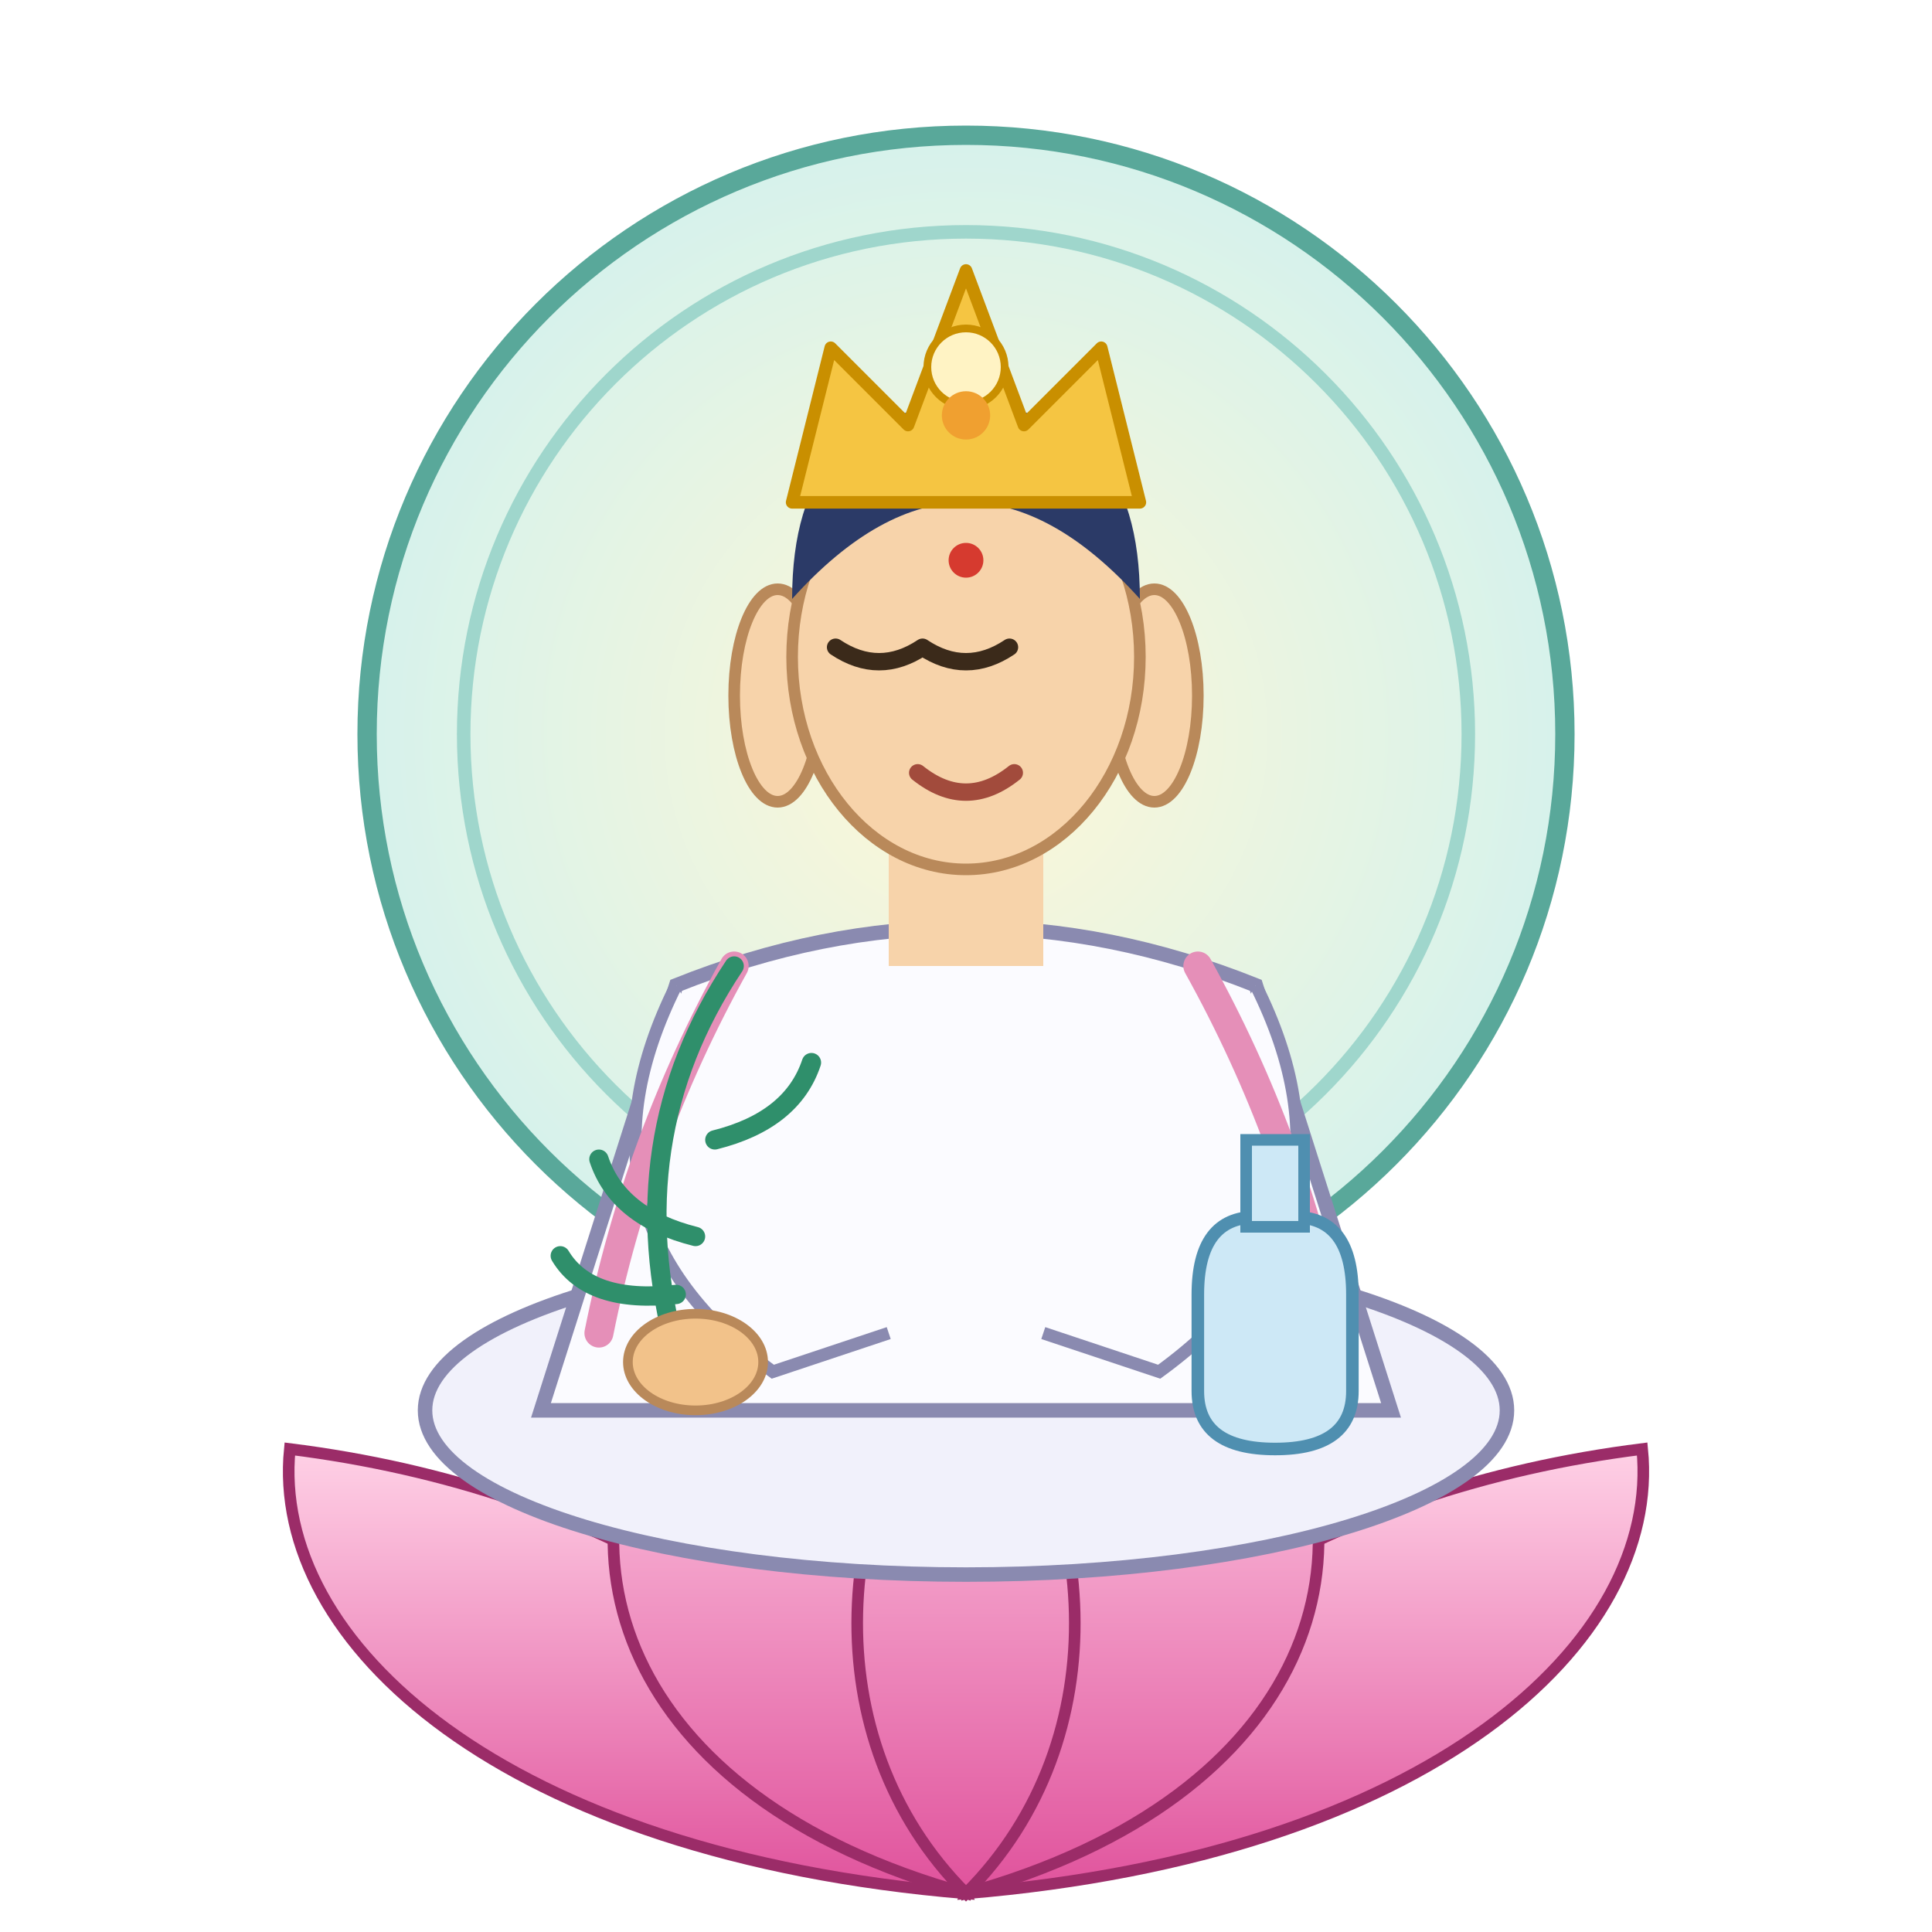
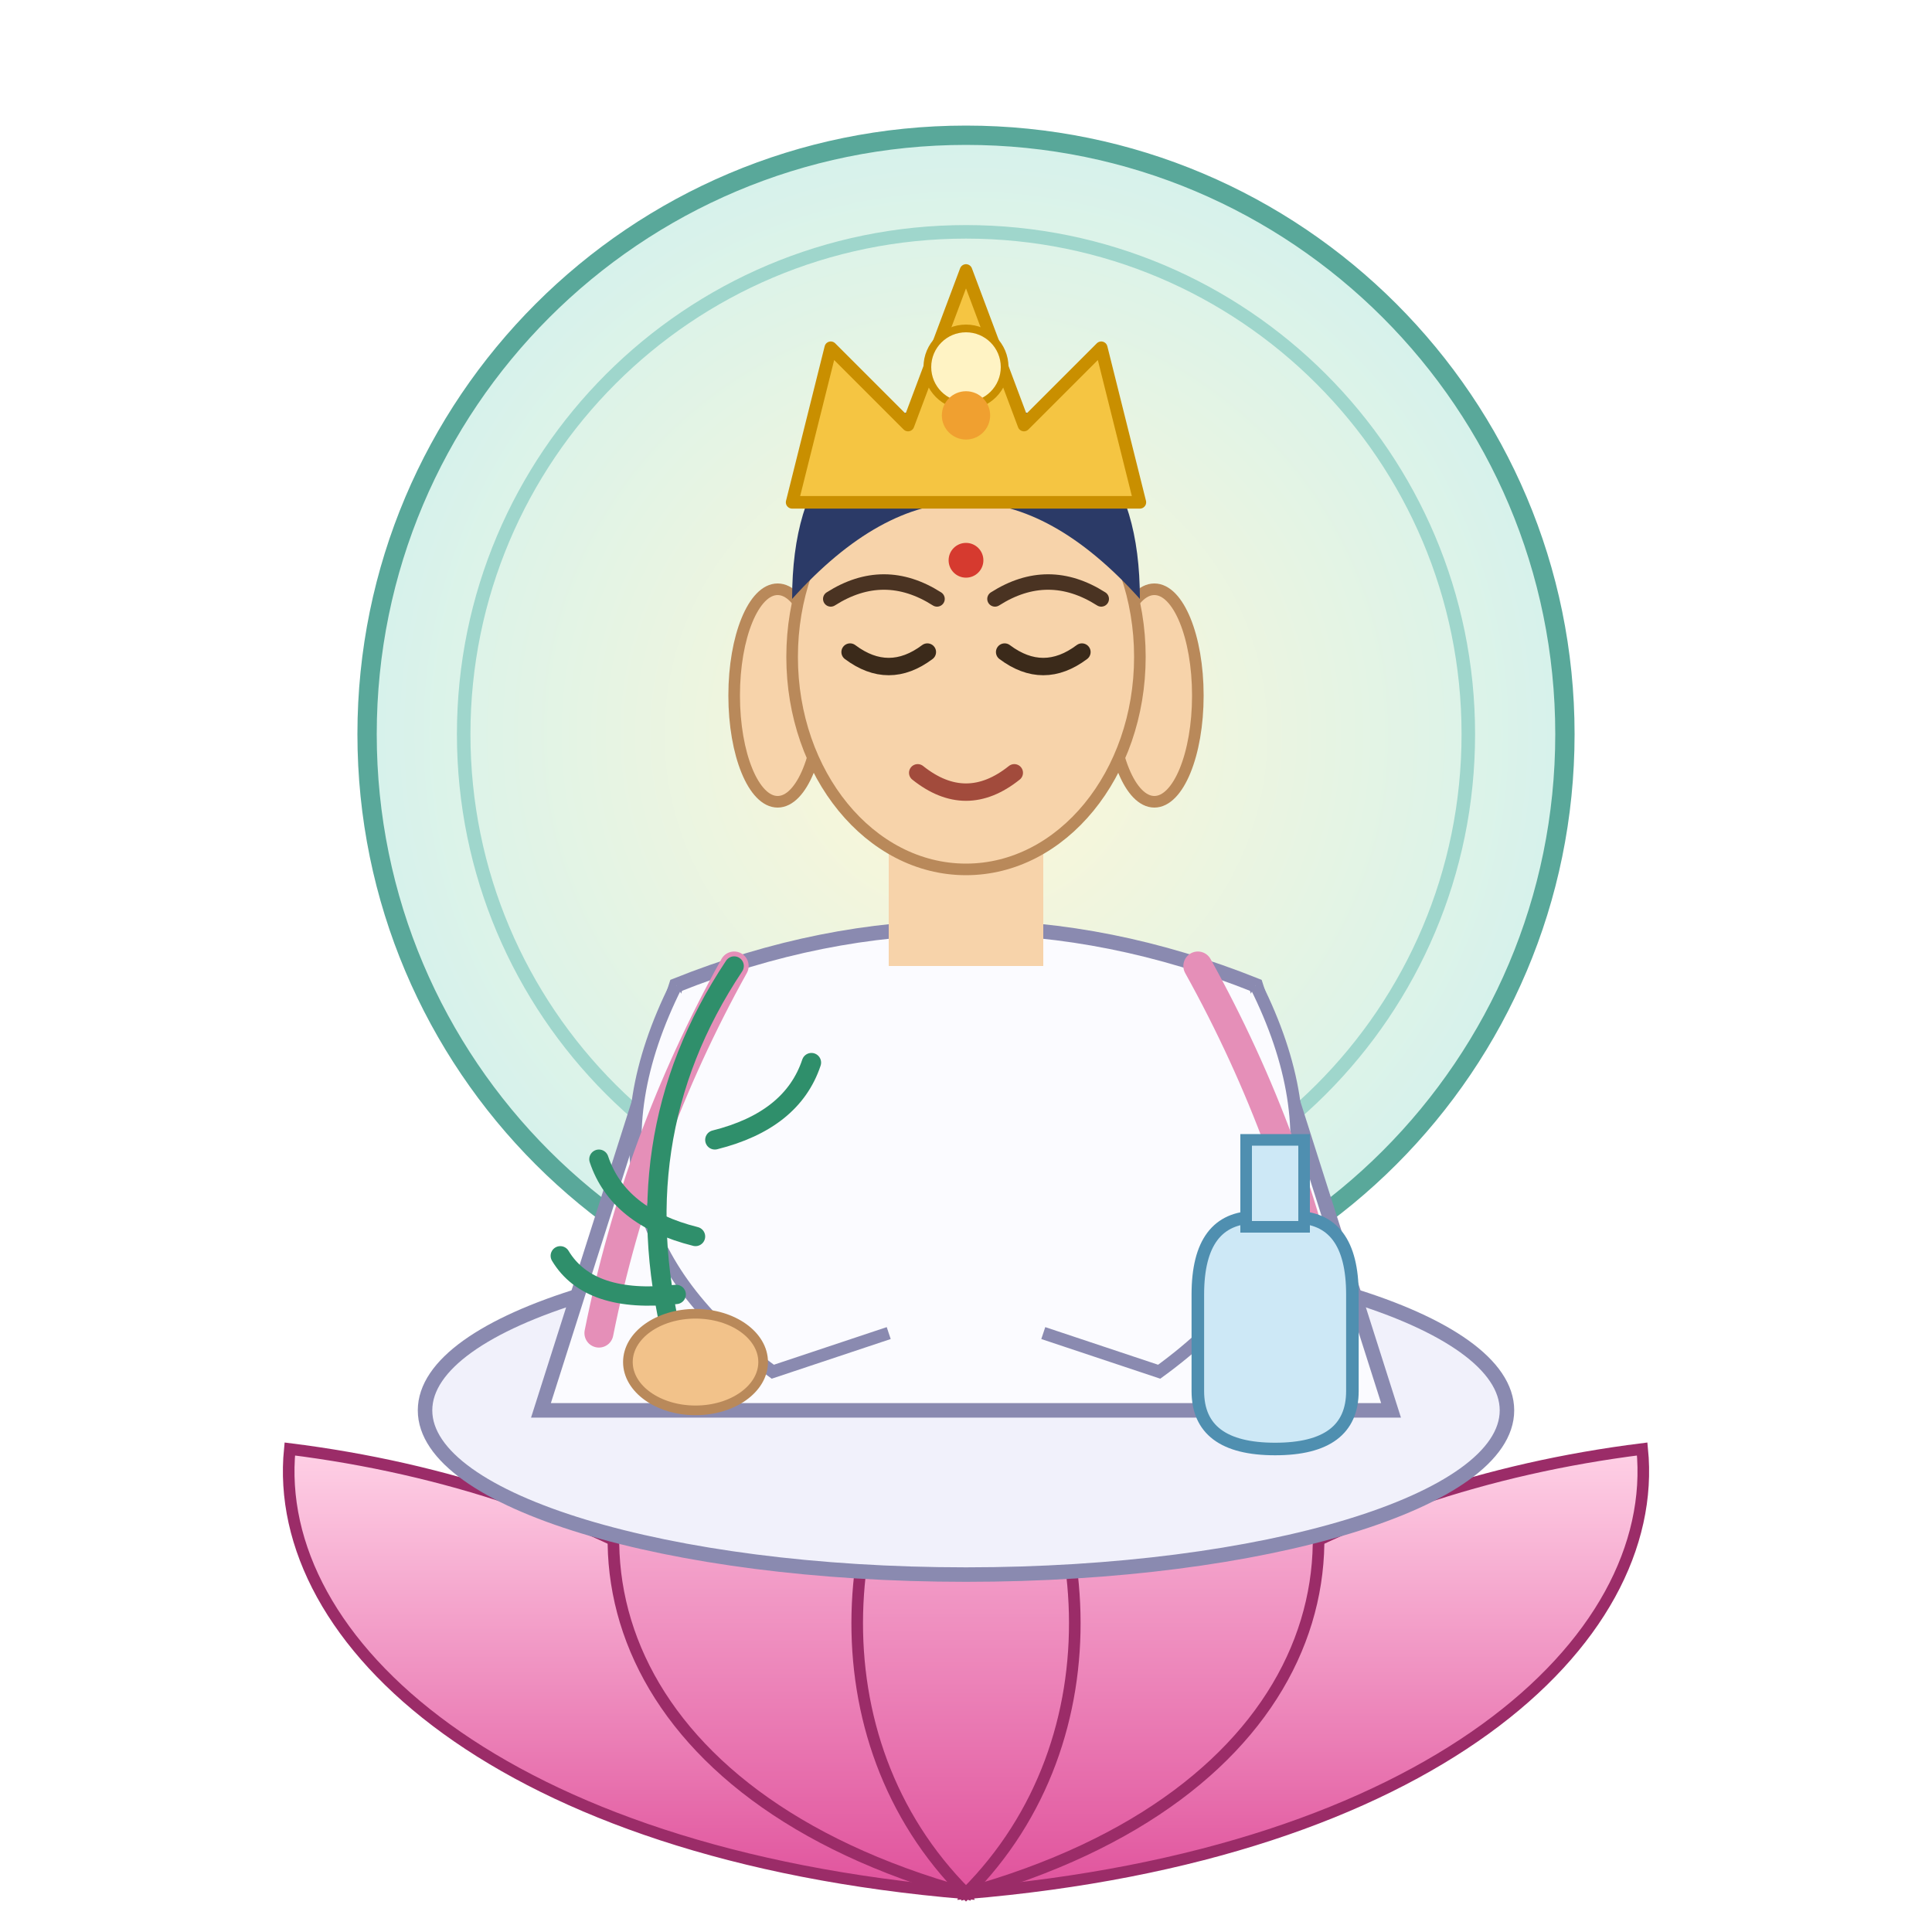
<svg xmlns="http://www.w3.org/2000/svg" viewBox="0 0 200 200" role="img" aria-label="Avalokiteshvara">
  <defs>
    <linearGradient id="lp" x1="0" y1="0" x2="0" y2="1">
      <stop offset="0" stop-color="#ffd1e6" />
      <stop offset="1" stop-color="#e0529c" />
    </linearGradient>
    <radialGradient id="halo">
      <stop offset="0" stop-color="#fff7d6" />
      <stop offset="1" stop-color="#d6f2ec" />
    </radialGradient>
  </defs>
  <circle cx="100" cy="76" r="62" fill="url(#halo)" stroke="#59a89a" stroke-width="2" />
  <circle cx="100" cy="76" r="52" fill="none" stroke="#9fd6cc" stroke-width="1.4" />
  <g stroke="#9b2c68" stroke-width="1.2" fill="url(#lp)">
    <path d="M100 196 C52 192 28 170 30 150 C62 154 90 170 100 196Z" />
    <path d="M100 196 C148 192 172 170 170 150 C138 154 110 170 100 196Z" />
    <path d="M100 196 C64 186 56 160 70 140 C92 152 104 172 100 196Z" />
    <path d="M100 196 C136 186 144 160 130 140 C108 152 96 172 100 196Z" />
    <path d="M100 196 C84 180 86 154 100 138 C114 154 116 180 100 196Z" />
  </g>
  <ellipse cx="100" cy="146" rx="56" ry="17" fill="#f1f1fb" stroke="#8a8ab0" stroke-width="1.5" />
  <path d="M70 102 Q100 90 130 102 L144 146 L56 146Z" fill="#fbfbff" stroke="#8a8ab0" stroke-width="1.5" />
  <path d="M70 102 Q58 126 80 142 L92 138 M130 102 Q142 126 120 142 L108 138" fill="#fbfbff" stroke="#8a8ab0" stroke-width="1.3" />
  <path d="M76 100 Q66 118 62 138 M124 100 Q134 118 138 138" fill="none" stroke="#e58fb8" stroke-width="3" stroke-linecap="round" />
  <g>
    <path d="M130 126 q-6 0 -6 8 v10 q0 6 8 6 q8 0 8 -6 v-10 q0 -8 -6 -8z" fill="#cde8f6" stroke="#4f8fb0" stroke-width="1.3" />
    <rect x="129" y="118" width="6" height="9" fill="#cde8f6" stroke="#4f8fb0" stroke-width="1.2" />
  </g>
  <g stroke="#2f8f6b" stroke-width="2" fill="none" stroke-linecap="round">
    <path d="M70 140 Q64 118 76 100" />
    <path d="M72 128 q-8 -2 -10 -8 M74 118 q8 -2 10 -8 M70 134 q-9 1 -12 -4" />
  </g>
  <ellipse cx="72" cy="141" rx="7" ry="5" fill="#f2c28a" stroke="#b9895a" stroke-width="1" />
  <rect x="92" y="88" width="16" height="12" fill="#f7d3aa" />
  <ellipse cx="80.5" cy="72" rx="4.5" ry="11" fill="#f7d3aa" stroke="#b9895a" stroke-width="1.2" />
  <ellipse cx="119.5" cy="72" rx="4.5" ry="11" fill="#f7d3aa" stroke="#b9895a" stroke-width="1.2" />
  <ellipse cx="100" cy="68" rx="18" ry="22" fill="#f7d3aa" stroke="#b9895a" stroke-width="1.2" />
-   <path d="M91 67 q4.5 3 9 0 M100 67 q4.5 3 9 0" transform="translate(-4.5 0)" fill="none" stroke="#3b2a1a" stroke-width="1.8" stroke-linecap="round" />
+   <path d="M86 62 q5.5 -3.5 11 0 M103 62 q5.5 -3.5 11 0" fill="none" stroke="#4a3322" stroke-width="1.6" stroke-linecap="round" />
+   <path d="M88 67.5 q4 3 8 0 M104 67.5 q4 3 8 0" fill="none" stroke="#3b2a1a" stroke-width="1.8" stroke-linecap="round" />
  <path d="M95 80 q5 4 10 0" fill="none" stroke="#a24b3c" stroke-width="1.8" stroke-linecap="round" />
  <circle cx="100" cy="58" r="1.8" fill="#d63a2f" />
  <path d="M82 62 Q82 42 100 42 Q118 42 118 62 Q109 52 100 52 Q91 52 82 62Z" fill="#2b3a67" />
  <path d="M82 52 L86 36 L94 44 L100 28 L106 44 L114 36 L118 52Z" fill="#f5c542" stroke="#c98f00" stroke-width="1.3" stroke-linejoin="round" />
  <circle cx="100" cy="38" r="4" fill="#fff3c4" stroke="#c98f00" stroke-width=".8" />
  <circle cx="100" cy="43" r="2.5" fill="#f0a030" />
</svg>
